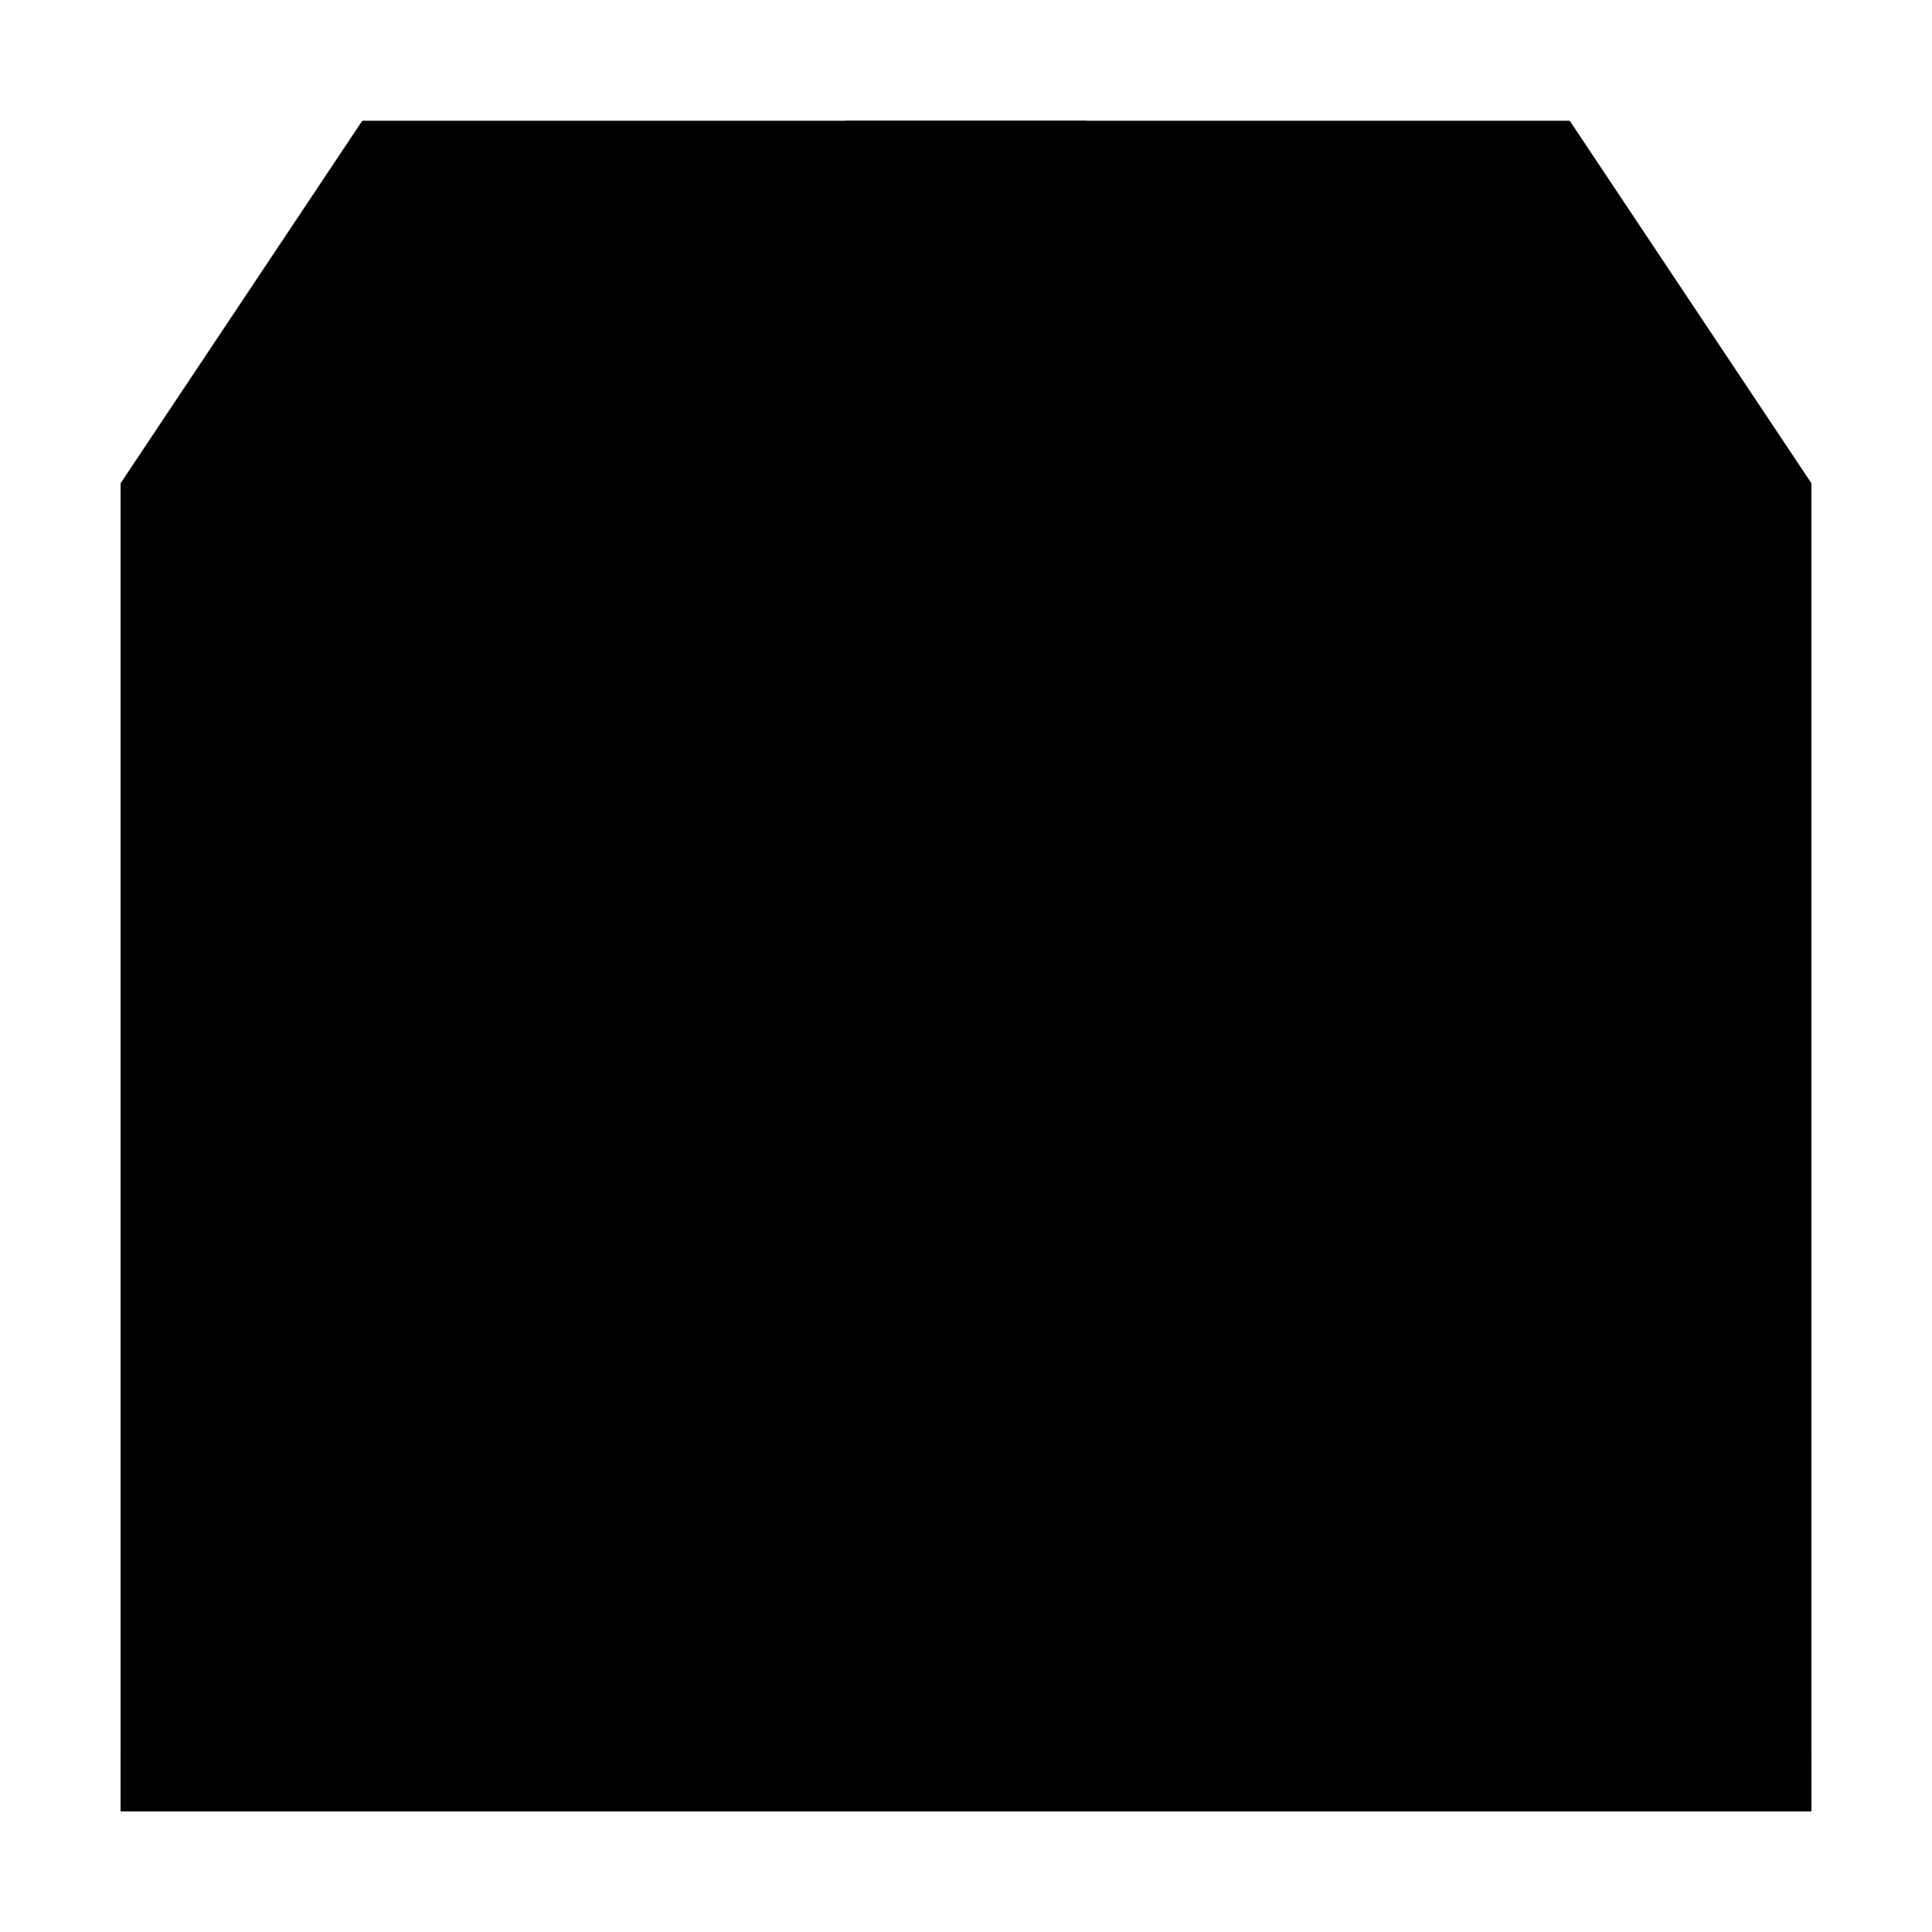
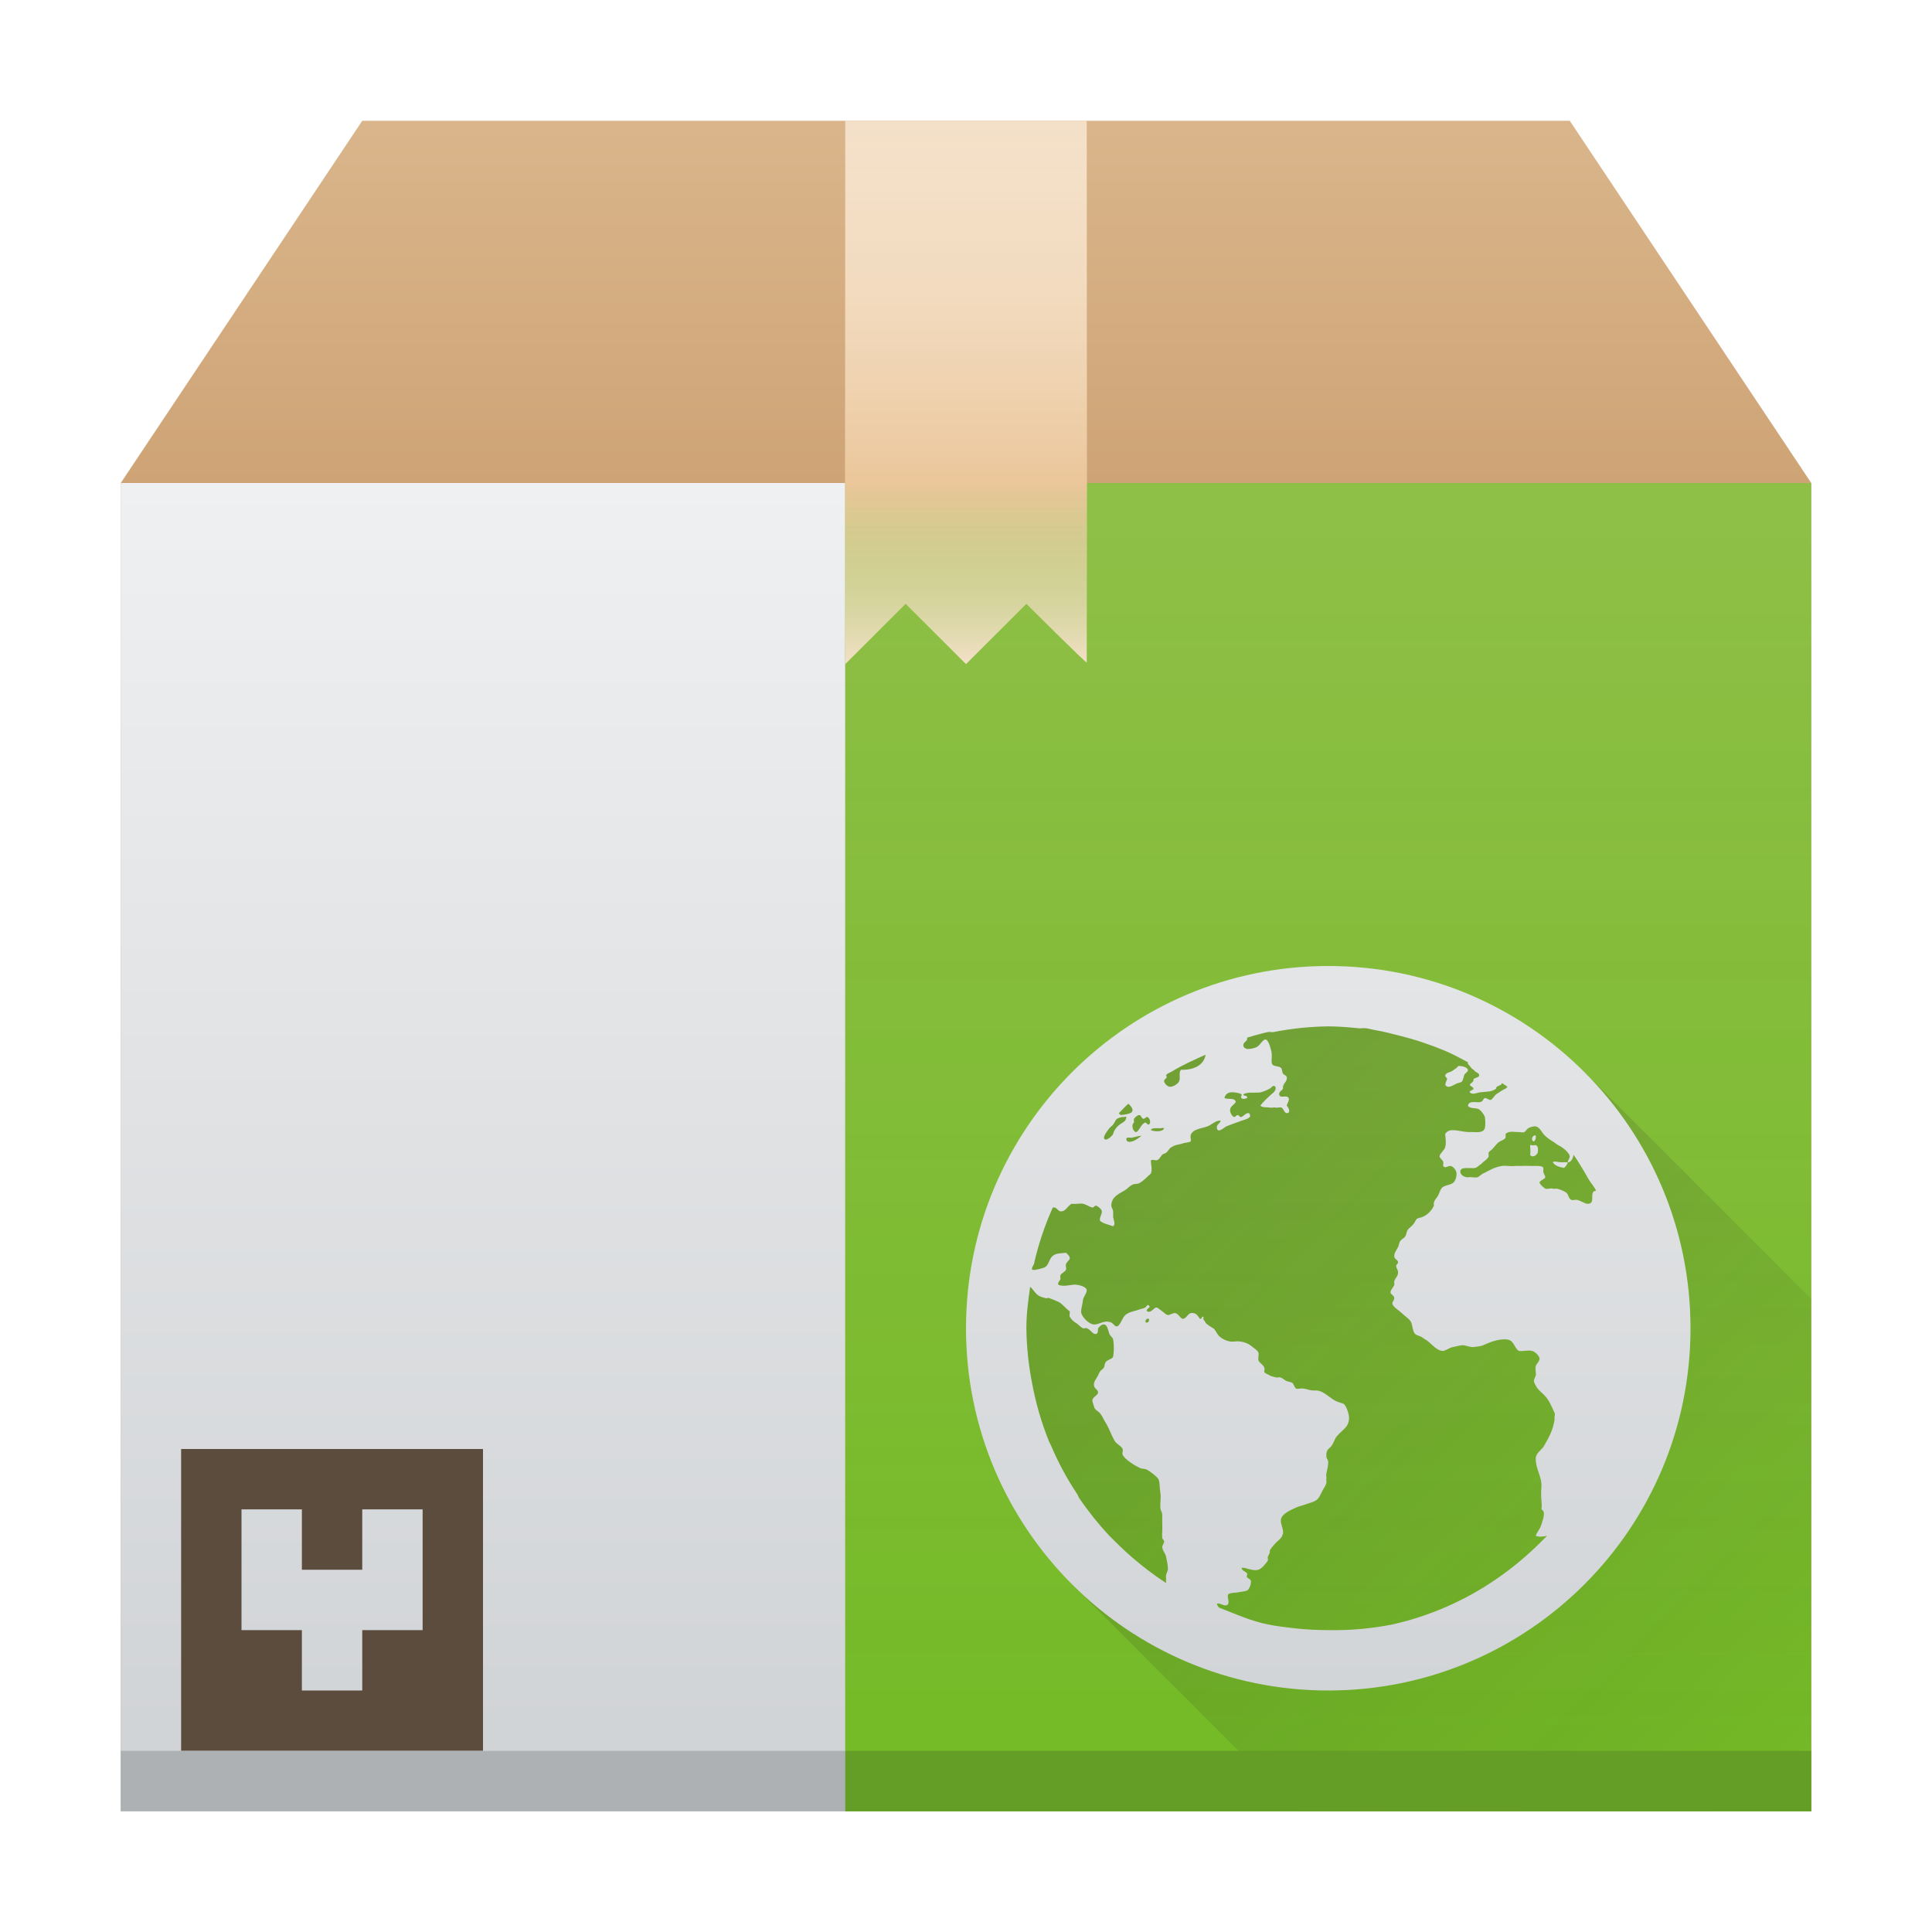
<svg xmlns="http://www.w3.org/2000/svg" xmlns:xlink="http://www.w3.org/1999/xlink" height="32" width="32">
  <linearGradient id="d" gradientUnits="userSpaceOnUse" x1="24" x2="24" xlink:href="#a" y1="8" y2="2" />
  <linearGradient id="g" gradientUnits="userSpaceOnUse" x1="18" x2="30" y1="18" y2="30">
    <stop offset="0" stop-color="#292c2f" />
    <stop offset="1" stop-opacity="0" />
  </linearGradient>
  <linearGradient id="h" gradientUnits="userSpaceOnUse" x1="22" x2="22" xlink:href="#b" y1="30" y2="8" />
  <linearGradient id="a" gradientUnits="userSpaceOnUse" x2="0" y1="30" y2="8">
    <stop offset="0" stop-color="#cea476" />
    <stop offset="1" stop-color="#dab58b" />
  </linearGradient>
  <linearGradient id="e" gradientTransform="matrix(.35 0 0 .70968 -120 -355.923)" gradientUnits="userSpaceOnUse" x1="411.427" x2="411.427" y1="543.8" y2="512.8">
    <stop offset="0" stop-color="#73ba25" />
    <stop offset="1" stop-color="#81c13b" stop-opacity=".85" />
  </linearGradient>
  <linearGradient id="c" gradientTransform="matrix(.66667 0 0 -.37037 -256.38 197.926)" gradientUnits="userSpaceOnUse" x1="408.57" x2="408.57" y1="512.798" y2="504.698">
    <stop offset="0" stop-color="#ebc69a" />
    <stop offset="1" stop-color="#73ba25" stop-opacity="0" />
  </linearGradient>
  <linearGradient id="f" gradientTransform="translate(-256.38 -333.867) scale(.66667)" gradientUnits="userSpaceOnUse" x1="411.57" x2="411.57" xlink:href="#c" y1="512.801" y2="503.801">
    <stop offset="0" stop-color="#ebc69a" />
    <stop offset="1" stop-color="#f4e0c8" stop-opacity="0" />
  </linearGradient>
  <linearGradient id="b" gradientUnits="userSpaceOnUse" x2="0" y1="30" y2="8">
    <stop offset="0" stop-color="#cfd2d5" />
    <stop offset="1" stop-color="#eff0f1" />
  </linearGradient>
-   <path d="M6 2L2 8h28l-4-6H7z" fill-rule="evenodd" style="" />
-   <path d="M2 8h28v22H2z" style="" />
-   <path d="M2 8h12v22H2z" style="" />
-   <path d="M14 8h16v22H14z" style="" />
-   <path d="M3 24v5h5v-5zm1 1h1v1h1v-1h1v2H6v1H5v-1H4z" style="" />
+   <path d="M6 2L2 8h28l-4-6H7z" fill="url(#d)" fill-rule="evenodd" style="" />
+   <path d="M2 8h28v22H2z" fill="url(#a)" style="" />
+   <path d="M2 8h12v22H2z" fill="url(#b)" style="" />
+   <path d="M14 8h16v22H14z" fill="url(#e)" style="" />
+   <path d="M3 24v5h5v-5zm1 1h1v1h1v-1h1v2H6v1H5v-1H4z" fill="#5c4c3e" style="" />
  <g stroke-opacity=".55" stroke-width="1.867" style="">
-     <path d="M14 2v9l1-1 1 1 1-1s1 1 1 .972V2z" style="" />
-     <path d="M14 2h4v6h-4z" style="" />
-     <path d="M14 8v3l1-1 1 1 1-1s1 1 1 .973V8z" style="" />
+     <path d="M14 2v9l1-1 1 1 1-1s1 1 1 .972V2z" fill="#f4e0c8" style="" />
+     <path d="M14 2h4v6h-4z" fill="url(#f)" style="" />
+     <path d="M14 8v3l1-1 1 1 1-1s1 1 1 .973V8z" fill="url(#c)" style="" />
  </g>
-   <path d="M26.243 17.757L30 21.515V30h-8.485l-3.758-3.757L17 25l-1-3 1-3 2-2 3-1 3 1z" opacity=".2" style="" />
-   <path d="M22 16a6 6 0 1 0 0 12 6 6 0 0 0 0-12zm0 1c.173 0 .332.014.5.031.04.004.085-.005.125 0 .053.007.104.023.156.032.144.022.267.059.407.093.256.064.51.149.75.25.131.056.249.121.375.188v.031c.028.013.044.067.093.094.018.01.015.022.032.031.028.016.068.034.062.063-.008.04-.066.031-.094.062.004.058-.047.055-.062.094.009.025.058.032.062.062-.005.032-.074.03-.062.063.054.042.105.01.156 0 .112-.014.212-.006.281-.063-.009-.053.1-.045.094-.093.029.02.065.04.094.062-.011.01-.02.026-.032.031-.02.01-.043.02-.062.032l-.094.062c-.023.016-.07.094-.093.094-.03 0-.073-.038-.094-.032-.03.01-.029.051-.063.063-.066.024-.196-.036-.218.063.028.057.137.03.187.062a.31.31 0 0 1 .094.125.59.59 0 0 1 0 .188c-.031.08-.127.063-.219.062h-.063c-.154-.01-.305-.08-.375.031.005.085.02.145 0 .219-.013.054-.096.11-.093.156 0 .024.056.06.062.094.004.018-.008.045 0 .063.026.049.08-.01.125 0 .044.01.094.075.094.125a.26.26 0 0 1-.031.125c-.044.066-.125.057-.188.093-.052.03-.062.105-.093.157-.033.056-.076.076-.063.156a.365.365 0 0 1-.188.187c-.027.012-.068.014-.093.032-.02.014-.035.061-.063.093-.035.04-.074.064-.093.094-.015.023-.017.062-.032.094-.022.042-.066.051-.093.093-.013.02-.018.068-.032.094-.032.058-.068.106-.062.157.005.048.06.05.062.093.003.024-.032.036-.031.063.001.038.028.063.031.093.007.074-.048.106-.062.157-.007.024.006.042 0 .062-.012.037-.062.081-.063.125 0 .031.06.05.063.094.002.029-.037.066-.032.094.011.054.115.114.157.156.057.057.131.096.156.156.021.051.024.15.063.188.028.028.088.032.125.062.034.027.056.033.093.063.061.048.153.163.25.156.051-.01.1-.052.157-.063.059-.01.127-.036.187-.03.046.01.108.033.156.03.05-.01.1-.006.157-.03.099-.044.262-.115.406-.095.11.016.11.139.187.188.088.01.149-.017.219 0 .053.013.12.083.125.125.005.043-.057.098-.063.125-.013.058.01.12 0 .156-.008.03-.032.065-.03.094 0 .026.035.09.062.125.033.042.085.08.125.125.073.084.105.17.156.281.013.028-.012.058 0 .094-.022.168-.078.283-.188.469-.051.06-.126.112-.125.187-.003.18.102.295.094.469-.018.234.018.25 0 .375.08.04.023.167 0 .25-.034.099-.074.121-.093.188.053.023.128.013.187 0l-.094.093a5.203 5.203 0 0 1-.75.625 4.94 4.94 0 0 1-1.718.75A4.985 4.985 0 0 1 22 27c-.19 0-.378-.01-.563-.031-.146-.017-.294-.034-.437-.063-.283-.058-.549-.177-.813-.281-.009-.017-.033-.042-.03-.063.051-.022.149.074.187 0 .019-.035-.025-.12 0-.156.018-.024.119-.024.156-.031.053-.01.126-.017.156-.031.033-.021.069-.095.063-.157-.003-.029-.04-.036-.063-.062-.019-.022.013-.042 0-.063-.024-.035-.083-.042-.093-.093.072-.014.177.06.28.031.05-.014.134-.11.157-.156.007-.014-.008-.045 0-.063.009-.018.028-.052.031-.062.007-.027-.006-.014 0-.032.018-.05.064-.088.094-.125.023-.028.073-.064.094-.093.024-.031.015-.035.031-.063.015-.09-.053-.17-.031-.25.024-.09.163-.146.25-.187.03-.014.068-.023.093-.032.06-.02.132-.042.188-.062.094-.034.11-.102.156-.188.022-.04.059-.095.063-.125.004-.026-.005-.031 0-.062.005-.029-.008-.06 0-.094.01-.043.031-.14.031-.187 0-.04-.03-.058-.031-.094-.007-.13.046-.117.093-.188.024-.035.046-.1.063-.125.081-.12.229-.161.219-.343-.004-.06-.05-.2-.094-.219-.025-.011-.057-.018-.094-.031-.118-.044-.22-.178-.343-.188h-.063c-.048 0-.102-.024-.156-.031-.034-.01-.105.01-.125 0-.031-.015-.038-.077-.063-.094-.02-.014-.063-.02-.093-.031-.05-.018-.068-.059-.125-.063-.018 0-.043.01-.063 0-.031-.01-.065-.013-.094-.03-.036-.023-.078-.032-.093-.063.033-.108-.072-.125-.094-.188-.01-.029.01-.099 0-.125-.013-.037-.053-.062-.094-.093a.374.374 0 0 0-.219-.094c-.046-.01-.101.01-.156 0a.356.356 0 0 1-.188-.094c-.042-.049-.056-.102-.093-.125-.035-.022-.07-.04-.094-.063-.011-.01-.021-.008-.031-.03-.018-.038-.054-.05-.032-.095-.04-.02-.019.039-.062.032-.039-.055-.068-.11-.156-.094-.04.01-.078.093-.125.094-.04 0-.074-.086-.125-.094-.04-.01-.098.036-.125.031-.043-.01-.055-.036-.094-.062-.029-.02-.078-.064-.094-.063-.05 0-.087.1-.156.063-.034-.043.071-.054.031-.094-.03-.029-.038.017-.062.031-.028.018-.063.02-.094.032-.069.026-.134.033-.188.062a.185.185 0 0 0-.093.094c-.023.042-.059.123-.094.125-.042 0-.056-.046-.094-.063-.115-.05-.186.03-.281.032-.088 0-.223-.136-.219-.22.003-.05.026-.124.032-.187.005-.05.061-.11.062-.156.001-.062-.116-.087-.156-.094-.094-.017-.206.042-.313 0-.02-.034.02-.06.032-.093.007-.018-.007-.042 0-.063.011-.032.078-.06.093-.094.011-.026-.01-.06 0-.093.013-.036.06-.068.063-.094.004-.034-.036-.072-.063-.094-.083.01-.14.007-.187.031-.108.05-.079.185-.188.219a.914.914 0 0 1-.125.031c-.018.01-.042-.002-.062 0 .002-.01-.002-.02 0-.031.004-.023.026-.04.031-.063a4.91 4.91 0 0 1 .313-.937h.03c.039.01.062.06.095.063.091.01.111-.085.187-.125.078.01.117-.01.188 0 .048.01.118.058.156.062.032 0 .032-.035.062-.031.03.01.089.057.094.093.005.045-.044.107-.031.157.047.048.152.065.218.093.044-.037.007-.104 0-.156 0-.023.003-.072 0-.093-.004-.036-.03-.063-.03-.094 0-.143.122-.194.218-.25.041-.024.089-.076.125-.094.051-.025.083-.007.125-.031.076-.043.129-.108.188-.157.027-.065-.003-.154 0-.218.027-.017.064 0 .093 0 .046-.01.068-.068.094-.094.015-.015.044-.016.063-.031.045-.036.053-.078.093-.094a.26.26 0 0 1 .063-.031c.03-.01.077-.014.125-.032.03-.01.113-.018.125-.03.015-.016-.004-.072 0-.095.024-.112.18-.118.281-.156.07-.026.14-.107.219-.093-.015.054-.076.06-.063.125.017.09.125-.019.157-.032.06-.026.17-.063.25-.093.07-.025.19-.045.125-.125-.055-.01-.078.042-.125.062-.033.01-.035-.028-.063-.031-.027 0-.035.036-.063.031-.027-.01-.058-.06-.062-.094-.011-.084.06-.094.094-.156-.023-.076-.124-.033-.188-.063a.113.113 0 0 1 .094-.093c.043-.01.162.008.188.031.015.013-.023.042 0 .063.026.023.06.01.093 0 .012-.057-.072-.026-.062-.063.068-.044.198-.02.281-.031a.68.68 0 0 0 .156-.063c.04-.023.052-.069.094-.031.012.041-.008.072-.031.094-.077.068-.159.14-.219.218.037.036.094.025.156.032.024.01.069-.005.094 0 .03.01.07-.01.094 0 .042.01.052.093.093.093.068 0 .04-.08 0-.125.012-.047.049-.091.032-.125-.031-.062-.15.019-.157-.062-.003-.05.045-.056.063-.094-.008-.096.072-.1.063-.187-.005-.036-.038-.029-.063-.063-.013-.018-.016-.08-.031-.093-.052-.044-.15-.01-.157-.094-.002-.05.007-.103 0-.157-.007-.05-.05-.208-.093-.218-.056-.012-.09.093-.157.125a.376.376 0 0 1-.156.031c-.024-.01-.06-.015-.062-.063-.004-.042.047-.06.062-.093.004-.008-.002-.02 0-.032.073-.02.145-.045.219-.062.042-.01.083-.023.125-.031.03-.006.064.005.094 0A5.01 5.01 0 0 1 22 17zm-2.031.469c-.032.182-.203.255-.407.25-.045.044-.006.126-.03.187-.022.051-.106.098-.157.094-.037 0-.094-.059-.094-.094 0-.043.069-.044.032-.093.001-.01.02-.022.03-.032.021-.012.043-.019.063-.031.181-.112.367-.193.563-.281zm4.187.187c-.018.01-.015.022-.031.032-.038.023-.065.051-.094.062-.04.015-.087.025-.093.063-.005.03.032.033.03.062-.014.037-.022.049-.03.094.05.083.155-.019.218-.032.028-.01.048-.007.063-.03.017-.028.018-.056.031-.095.014-.042.068-.056.063-.093-.004-.037-.095-.068-.157-.063zm-5.468.625c.047.038.114.12.03.157a.516.516 0 0 1-.155.03c-.01 0-.023-.023-.032-.03.052-.05.103-.109.157-.157zm.187.188c.024 0 .034.06.063.062.027 0 .046-.035.062-.031.042.011.071.094.031.125-.033.01-.038-.035-.062-.031-.068.012-.106.16-.157.156-.048-.01-.08-.121-.03-.156 0-.03-.003-.032 0-.063.014-.018.053-.065.093-.062zm-.25.031c.014 0 .026-.01.031 0-.007.053-.021.069-.062.094-.071.043-.133.096-.157.187-.007.027-.09.1-.125.094-.079-.017.045-.165.063-.188.02-.025.04-.033.063-.062.022-.028.04-.078.062-.094a.246.246 0 0 1 .125-.031zm6.781.156c.08-.01.12.078.157.125.03.04.107.098.156.125.028.015.062.049.093.063.065.029.185.123.188.187.001.032-.036.064-.031.094.049.01.092-.076.093-.125.092.13.171.268.25.406.038.066.09.12.125.188-.044.013-.055.02-.062.062-.01.056.021.147-.063.157-.052.01-.114-.046-.187-.063-.03-.01-.07.01-.094 0-.055-.018-.046-.092-.093-.125a.501.501 0 0 0-.157-.063c-.027 0-.034.01-.062 0-.034-.01-.097.014-.125 0a.321.321 0 0 1-.094-.093c-.011-.037.092-.063.094-.094.002-.024-.027-.057-.032-.094-.003-.022.005-.047 0-.062-.007-.026-.052-.03-.093-.032h-.094c-.044 0-.133-.004-.188 0-.033 0-.062-.003-.093 0-.087.01-.151-.01-.219 0a.628.628 0 0 0-.188.063l-.062.031a.411.411 0 0 1-.063.032c-.027.013-.066.054-.093.062-.04.01-.086-.01-.157 0-.05 0-.123-.033-.125-.094 0-.093.163-.045.25-.062.033-.01.054-.039.094-.063.02-.01.014-.019.032-.031.03-.021.088-.07.093-.094.004-.022-.003-.045 0-.062.004-.021.036-.035.063-.063.042-.042.073-.098.125-.125.035-.018.077-.033.093-.062.004-.032 0-.033 0-.063A.13.13 0 0 1 25 18.75c.054-.012.093.003.156 0 .027 0 .065.013.094 0 .024-.016.038-.05.063-.063a.247.247 0 0 1 .093-.03zm.563.594h-.125c-.044 0-.1-.023-.125 0 .037.06.104.079.187.094a.193.193 0 0 0 .063-.094zm-6.844-.563h.094c.025 0 .052-.01.062 0-.016.066-.167.056-.218.032.002-.025.03-.028.062-.032zm-.219.125c-.043.032-.087.073-.156.094-.038.012-.087.011-.094-.031-.008-.052.06-.026.094-.031.044-.01.105-.03.156-.032zm6.5 0c-.033.011-.049.084 0 .094.023-.014.038-.05.032-.093-.013-.014-.022-.01-.032 0zm-.062.157c0 .056.01.107 0 .156.032.062.109.01.125-.031.019-.104-.015-.138-.063-.125-.016.01-.045-.013-.062 0zm-8.282 2.343c.057.051.09.123.157.157a.469.469 0 0 0 .093.031c.027.01.038-.008.063 0 .053.018.114.043.156.063.064.028.133.124.188.156.003.032-.01.07 0 .093.026.035.051.07.093.094.051.028.078.072.125.094.017.01.037-.01.063 0 .066.02.1.11.156.094.037-.011.026-.058.032-.094.025-.027.054-.063.093-.063.062 0 .071.096.094.157.013.034.054.057.063.093a.943.943 0 0 1 0 .282c-.016.046-.087.043-.125.093-.018.024-.018.077-.032.094-.024.03-.044.035-.062.063a.449.449 0 0 0-.032.062c-.03.064-.087.11-.062.188.01.03.063.056.063.093 0 .044-.087.077-.094.125-.005.035.02.079.031.125.008.035.073.071.094.094.035.04.061.107.093.157.063.097.095.217.157.312.033.049.103.073.125.125.01.026-.01.07 0 .094.036.08.2.179.281.218.038.02.09.012.125.032.053.03.16.11.188.156.023.042.019.152.03.219.016.088-.003.155 0 .25.004.052.032.073.032.125v.093c-.001.062.005.125 0 .188a.598.598 0 0 0 0 .094c.003.03.03.034.031.062.002.03-.034.071-.031.094.007.063.05.098.063.156.01.046.037.164.03.219-.003.029-.026.06-.03.094-.003.026.003.038 0 .062-.003.023.005.044 0 .063-.032-.02-.063-.042-.094-.063a5.203 5.203 0 0 1-.75-.625l-.094-.093a5.2 5.2 0 0 1-.5-.625c-.014-.02-.018-.043-.031-.063a4.824 4.824 0 0 1-.438-.813c-.009-.02-.022-.04-.031-.062a5.019 5.019 0 0 1-.281-.969A5.01 5.01 0 0 1 17 22c0-.238.03-.459.063-.688zm1.938.532c.048-.022.039.055 0 .062-.037.01-.036-.044 0-.062z" style="" />
-   <path d="M2 29v1h12v-1z" style="" />
-   <path d="M14 29h16v1H14z" style="" />
+   <path d="M26.243 17.757L30 21.515V30h-8.485l-3.758-3.757L17 25l-1-3 1-3 2-2 3-1 3 1z" fill="url(#g)" opacity=".2" style="" />
+   <path d="M22 16a6 6 0 1 0 0 12 6 6 0 0 0 0-12zm0 1c.173 0 .332.014.5.031.04.004.085-.005.125 0 .053.007.104.023.156.032.144.022.267.059.407.093.256.064.51.149.75.25.131.056.249.121.375.188v.031c.028.013.044.067.093.094.018.01.015.022.032.031.028.016.068.034.062.063-.008.04-.066.031-.094.062.004.058-.047.055-.062.094.009.025.058.032.062.062-.005.032-.074.03-.062.063.054.042.105.01.156 0 .112-.014.212-.006.281-.063-.009-.053.1-.045.094-.093.029.02.065.04.094.062-.011.01-.02.026-.032.031-.02.01-.043.02-.062.032l-.094.062c-.023.016-.07.094-.093.094-.03 0-.073-.038-.094-.032-.03.01-.029.051-.063.063-.066.024-.196-.036-.218.063.028.057.137.03.187.062a.31.31 0 0 1 .094.125.59.59 0 0 1 0 .188c-.031.08-.127.063-.219.062h-.063c-.154-.01-.305-.08-.375.031.005.085.02.145 0 .219-.013.054-.096.11-.093.156 0 .024.056.06.062.094.004.018-.008.045 0 .063.026.049.08-.01.125 0 .044.01.094.075.094.125a.26.26 0 0 1-.031.125c-.044.066-.125.057-.188.093-.052.03-.062.105-.093.157-.033.056-.076.076-.063.156a.365.365 0 0 1-.188.187c-.027.012-.068.014-.093.032-.02.014-.035.061-.063.093-.035.04-.074.064-.093.094-.015.023-.017.062-.032.094-.022.042-.066.051-.093.093-.013.02-.018.068-.032.094-.032.058-.068.106-.062.157.005.048.06.05.062.093.003.024-.032.036-.031.063.001.038.028.063.031.093.007.074-.048.106-.062.157-.007.024.006.042 0 .062-.012.037-.062.081-.063.125 0 .031.06.05.063.094.002.029-.037.066-.032.094.011.054.115.114.157.156.057.057.131.096.156.156.021.051.024.15.063.188.028.028.088.032.125.062.034.027.056.033.093.063.061.048.153.163.25.156.051-.01.1-.052.157-.063.059-.01.127-.036.187-.03.046.01.108.033.156.03.05-.01.1-.006.157-.03.099-.044.262-.115.406-.095.11.016.11.139.187.188.088.01.149-.017.219 0 .053.013.12.083.125.125.005.043-.057.098-.063.125-.013.058.01.12 0 .156-.008.03-.032.065-.03.094 0 .026.035.09.062.125.033.042.085.08.125.125.073.084.105.17.156.281.013.028-.012.058 0 .094-.022.168-.078.283-.188.469-.051.06-.126.112-.125.187-.003.18.102.295.094.469-.018.234.018.25 0 .375.08.04.023.167 0 .25-.034.099-.074.121-.093.188.053.023.128.013.187 0l-.094.093a5.203 5.203 0 0 1-.75.625 4.94 4.94 0 0 1-1.718.75A4.985 4.985 0 0 1 22 27c-.19 0-.378-.01-.563-.031-.146-.017-.294-.034-.437-.063-.283-.058-.549-.177-.813-.281-.009-.017-.033-.042-.03-.063.051-.022.149.074.187 0 .019-.035-.025-.12 0-.156.018-.024.119-.024.156-.031.053-.01.126-.017.156-.031.033-.021.069-.095.063-.157-.003-.029-.04-.036-.063-.062-.019-.022.013-.042 0-.063-.024-.035-.083-.042-.093-.093.072-.014.177.06.28.031.05-.014.134-.11.157-.156.007-.014-.008-.045 0-.063.009-.018.028-.052.031-.062.007-.027-.006-.014 0-.032.018-.05.064-.088.094-.125.023-.028.073-.064.094-.093.024-.031.015-.035.031-.063.015-.09-.053-.17-.031-.25.024-.09.163-.146.25-.187.03-.014.068-.023.093-.032.06-.02.132-.042.188-.062.094-.034.11-.102.156-.188.022-.04.059-.095.063-.125.004-.026-.005-.031 0-.062.005-.029-.008-.06 0-.094.01-.043.031-.14.031-.187 0-.04-.03-.058-.031-.094-.007-.13.046-.117.093-.188.024-.035.046-.1.063-.125.081-.12.229-.161.219-.343-.004-.06-.05-.2-.094-.219-.025-.011-.057-.018-.094-.031-.118-.044-.22-.178-.343-.188h-.063c-.048 0-.102-.024-.156-.031-.034-.01-.105.01-.125 0-.031-.015-.038-.077-.063-.094-.02-.014-.063-.02-.093-.031-.05-.018-.068-.059-.125-.063-.018 0-.043.01-.063 0-.031-.01-.065-.013-.094-.03-.036-.023-.078-.032-.093-.063.033-.108-.072-.125-.094-.188-.01-.029.01-.099 0-.125-.013-.037-.053-.062-.094-.093a.374.374 0 0 0-.219-.094c-.046-.01-.101.01-.156 0a.356.356 0 0 1-.188-.094c-.042-.049-.056-.102-.093-.125-.035-.022-.07-.04-.094-.063-.011-.01-.021-.008-.031-.03-.018-.038-.054-.05-.032-.095-.04-.02-.019.039-.062.032-.039-.055-.068-.11-.156-.094-.04.01-.078.093-.125.094-.04 0-.074-.086-.125-.094-.04-.01-.098.036-.125.031-.043-.01-.055-.036-.094-.062-.029-.02-.078-.064-.094-.063-.05 0-.087.1-.156.063-.034-.043.071-.054.031-.094-.03-.029-.038.017-.062.031-.028.018-.063.02-.094.032-.069.026-.134.033-.188.062a.185.185 0 0 0-.093.094c-.023.042-.059.123-.094.125-.042 0-.056-.046-.094-.063-.115-.05-.186.03-.281.032-.088 0-.223-.136-.219-.22.003-.05.026-.124.032-.187.005-.05.061-.11.062-.156.001-.062-.116-.087-.156-.094-.094-.017-.206.042-.313 0-.02-.034.02-.06.032-.093.007-.018-.007-.042 0-.063.011-.032.078-.06.093-.094.011-.026-.01-.06 0-.093.013-.036.06-.068.063-.094.004-.034-.036-.072-.063-.094-.083.01-.14.007-.187.031-.108.05-.079.185-.188.219a.914.914 0 0 1-.125.031c-.018.01-.042-.002-.062 0 .002-.01-.002-.02 0-.031.004-.023.026-.04.031-.063a4.91 4.91 0 0 1 .313-.937h.03c.039.01.062.06.095.063.091.01.111-.085.187-.125.078.01.117-.01.188 0 .048.01.118.058.156.062.032 0 .032-.035.062-.031.03.01.089.057.094.093.005.045-.044.107-.031.157.047.048.152.065.218.093.044-.037.007-.104 0-.156 0-.023.003-.072 0-.093-.004-.036-.03-.063-.03-.094 0-.143.122-.194.218-.25.041-.024.089-.076.125-.094.051-.025.083-.007.125-.031.076-.043.129-.108.188-.157.027-.065-.003-.154 0-.218.027-.017.064 0 .093 0 .046-.01.068-.068.094-.094.015-.015.044-.016.063-.031.045-.036.053-.078.093-.094a.26.26 0 0 1 .063-.031c.03-.01.077-.014.125-.032.03-.01.113-.018.125-.03.015-.016-.004-.072 0-.095.024-.112.18-.118.281-.156.07-.026.14-.107.219-.093-.015.054-.076.06-.063.125.017.09.125-.019.157-.032.06-.026.17-.063.25-.093.07-.025.19-.045.125-.125-.055-.01-.078.042-.125.062-.033.01-.035-.028-.063-.031-.027 0-.035.036-.063.031-.027-.01-.058-.06-.062-.094-.011-.084.06-.094.094-.156-.023-.076-.124-.033-.188-.063a.113.113 0 0 1 .094-.093c.043-.01.162.008.188.031.015.013-.023.042 0 .063.026.023.06.01.093 0 .012-.057-.072-.026-.062-.063.068-.044.198-.02.281-.031a.68.68 0 0 0 .156-.063c.04-.023.052-.069.094-.031.012.041-.008.072-.031.094-.077.068-.159.14-.219.218.037.036.094.025.156.032.024.01.069-.005.094 0 .03.01.07-.01.094 0 .042.01.052.093.093.093.068 0 .04-.08 0-.125.012-.047.049-.091.032-.125-.031-.062-.15.019-.157-.062-.003-.05.045-.056.063-.094-.008-.096.072-.1.063-.187-.005-.036-.038-.029-.063-.063-.013-.018-.016-.08-.031-.093-.052-.044-.15-.01-.157-.094-.002-.05.007-.103 0-.157-.007-.05-.05-.208-.093-.218-.056-.012-.09.093-.157.125a.376.376 0 0 1-.156.031c-.024-.01-.06-.015-.062-.063-.004-.042.047-.06.062-.093.004-.008-.002-.02 0-.032.073-.02.145-.045.219-.062.042-.01.083-.023.125-.031.03-.006.064.005.094 0A5.01 5.01 0 0 1 22 17zm-2.031.469c-.032.182-.203.255-.407.25-.045.044-.006.126-.03.187-.022.051-.106.098-.157.094-.037 0-.094-.059-.094-.094 0-.043.069-.044.032-.093.001-.01.02-.022.03-.032.021-.012.043-.019.063-.031.181-.112.367-.193.563-.281zm4.187.187c-.018.01-.015.022-.031.032-.038.023-.065.051-.094.062-.04.015-.087.025-.093.063-.005.03.032.033.03.062-.014.037-.022.049-.03.094.05.083.155-.019.218-.032.028-.01.048-.007.063-.03.017-.028.018-.056.031-.095.014-.042.068-.056.063-.093-.004-.037-.095-.068-.157-.063zm-5.468.625c.047.038.114.12.03.157a.516.516 0 0 1-.155.03c-.01 0-.023-.023-.032-.03.052-.05.103-.109.157-.157zm.187.188c.024 0 .034.06.063.062.027 0 .046-.035.062-.031.042.011.071.094.031.125-.033.01-.038-.035-.062-.031-.068.012-.106.16-.157.156-.048-.01-.08-.121-.03-.156 0-.03-.003-.032 0-.063.014-.018.053-.065.093-.062zm-.25.031c.014 0 .026-.01.031 0-.007.053-.021.069-.062.094-.071.043-.133.096-.157.187-.007.027-.09.1-.125.094-.079-.017.045-.165.063-.188.02-.025.04-.033.063-.062.022-.028.04-.078.062-.094a.246.246 0 0 1 .125-.031zm6.781.156c.08-.01.12.078.157.125.03.04.107.098.156.125.028.015.062.049.093.063.065.029.185.123.188.187.001.032-.036.064-.031.094.049.01.092-.076.093-.125.092.13.171.268.25.406.038.066.09.12.125.188-.044.013-.055.02-.062.062-.01.056.021.147-.063.157-.052.01-.114-.046-.187-.063-.03-.01-.07.01-.094 0-.055-.018-.046-.092-.093-.125a.501.501 0 0 0-.157-.063c-.027 0-.034.01-.062 0-.034-.01-.097.014-.125 0a.321.321 0 0 1-.094-.093c-.011-.037.092-.063.094-.094.002-.024-.027-.057-.032-.094-.003-.022.005-.047 0-.062-.007-.026-.052-.03-.093-.032h-.094c-.044 0-.133-.004-.188 0-.033 0-.062-.003-.093 0-.087.01-.151-.01-.219 0a.628.628 0 0 0-.188.063l-.062.031a.411.411 0 0 1-.063.032c-.027.013-.066.054-.093.062-.04.01-.086-.01-.157 0-.05 0-.123-.033-.125-.094 0-.093.163-.045.25-.062.033-.01.054-.039.094-.063.02-.01.014-.019.032-.031.03-.021.088-.07.093-.094.004-.022-.003-.045 0-.062.004-.021.036-.035.063-.063.042-.042.073-.098.125-.125.035-.018.077-.033.093-.062.004-.032 0-.033 0-.063A.13.13 0 0 1 25 18.75c.054-.012.093.003.156 0 .027 0 .065.013.094 0 .024-.016.038-.05.063-.063a.247.247 0 0 1 .093-.03zm.563.594h-.125c-.044 0-.1-.023-.125 0 .037.06.104.079.187.094a.193.193 0 0 0 .063-.094zm-6.844-.563h.094c.025 0 .052-.01.062 0-.016.066-.167.056-.218.032.002-.025.03-.028.062-.032zm-.219.125c-.043.032-.087.073-.156.094-.038.012-.087.011-.094-.031-.008-.052.06-.026.094-.031.044-.01.105-.03.156-.032zm6.5 0c-.033.011-.049.084 0 .094.023-.014.038-.05.032-.093-.013-.014-.022-.01-.032 0zm-.062.157c0 .056.01.107 0 .156.032.062.109.01.125-.031.019-.104-.015-.138-.063-.125-.016.01-.045-.013-.062 0zm-8.282 2.343c.057.051.09.123.157.157a.469.469 0 0 0 .093.031c.027.01.038-.008.063 0 .053.018.114.043.156.063.064.028.133.124.188.156.003.032-.01.07 0 .093.026.035.051.07.093.094.051.028.078.072.125.094.017.01.037-.01.063 0 .066.02.1.11.156.094.037-.011.026-.058.032-.094.025-.027.054-.063.093-.063.062 0 .071.096.094.157.013.034.054.057.063.093a.943.943 0 0 1 0 .282c-.016.046-.087.043-.125.093-.018.024-.018.077-.032.094-.024.03-.044.035-.062.063a.449.449 0 0 0-.032.062c-.03.064-.087.11-.062.188.01.03.063.056.063.093 0 .044-.087.077-.094.125-.005.035.02.079.031.125.008.035.073.071.094.094.035.04.061.107.093.157.063.097.095.217.157.312.033.049.103.073.125.125.01.026-.01.07 0 .094.036.08.2.179.281.218.038.02.09.012.125.032.053.03.16.11.188.156.023.042.019.152.03.219.016.088-.003.155 0 .25.004.052.032.073.032.125v.093c-.001.062.005.125 0 .188a.598.598 0 0 0 0 .094c.003.03.03.034.031.062.002.03-.034.071-.031.094.007.063.05.098.063.156.01.046.037.164.03.219-.003.029-.026.06-.03.094-.003.026.003.038 0 .062-.003.023.005.044 0 .063-.032-.02-.063-.042-.094-.063a5.203 5.203 0 0 1-.75-.625l-.094-.093a5.2 5.2 0 0 1-.5-.625c-.014-.02-.018-.043-.031-.063a4.824 4.824 0 0 1-.438-.813c-.009-.02-.022-.04-.031-.062a5.019 5.019 0 0 1-.281-.969A5.01 5.01 0 0 1 17 22c0-.238.03-.459.063-.688zm1.938.532c.048-.022.039.055 0 .062-.037.01-.036-.044 0-.062z" fill="url(#h)" style="" />
+   <path d="M2 29v1h12v-1z" fill="#adb1b3" style="" />
+   <path d="M14 29h16v1H14z" fill="#649e26" style="" />
</svg>
